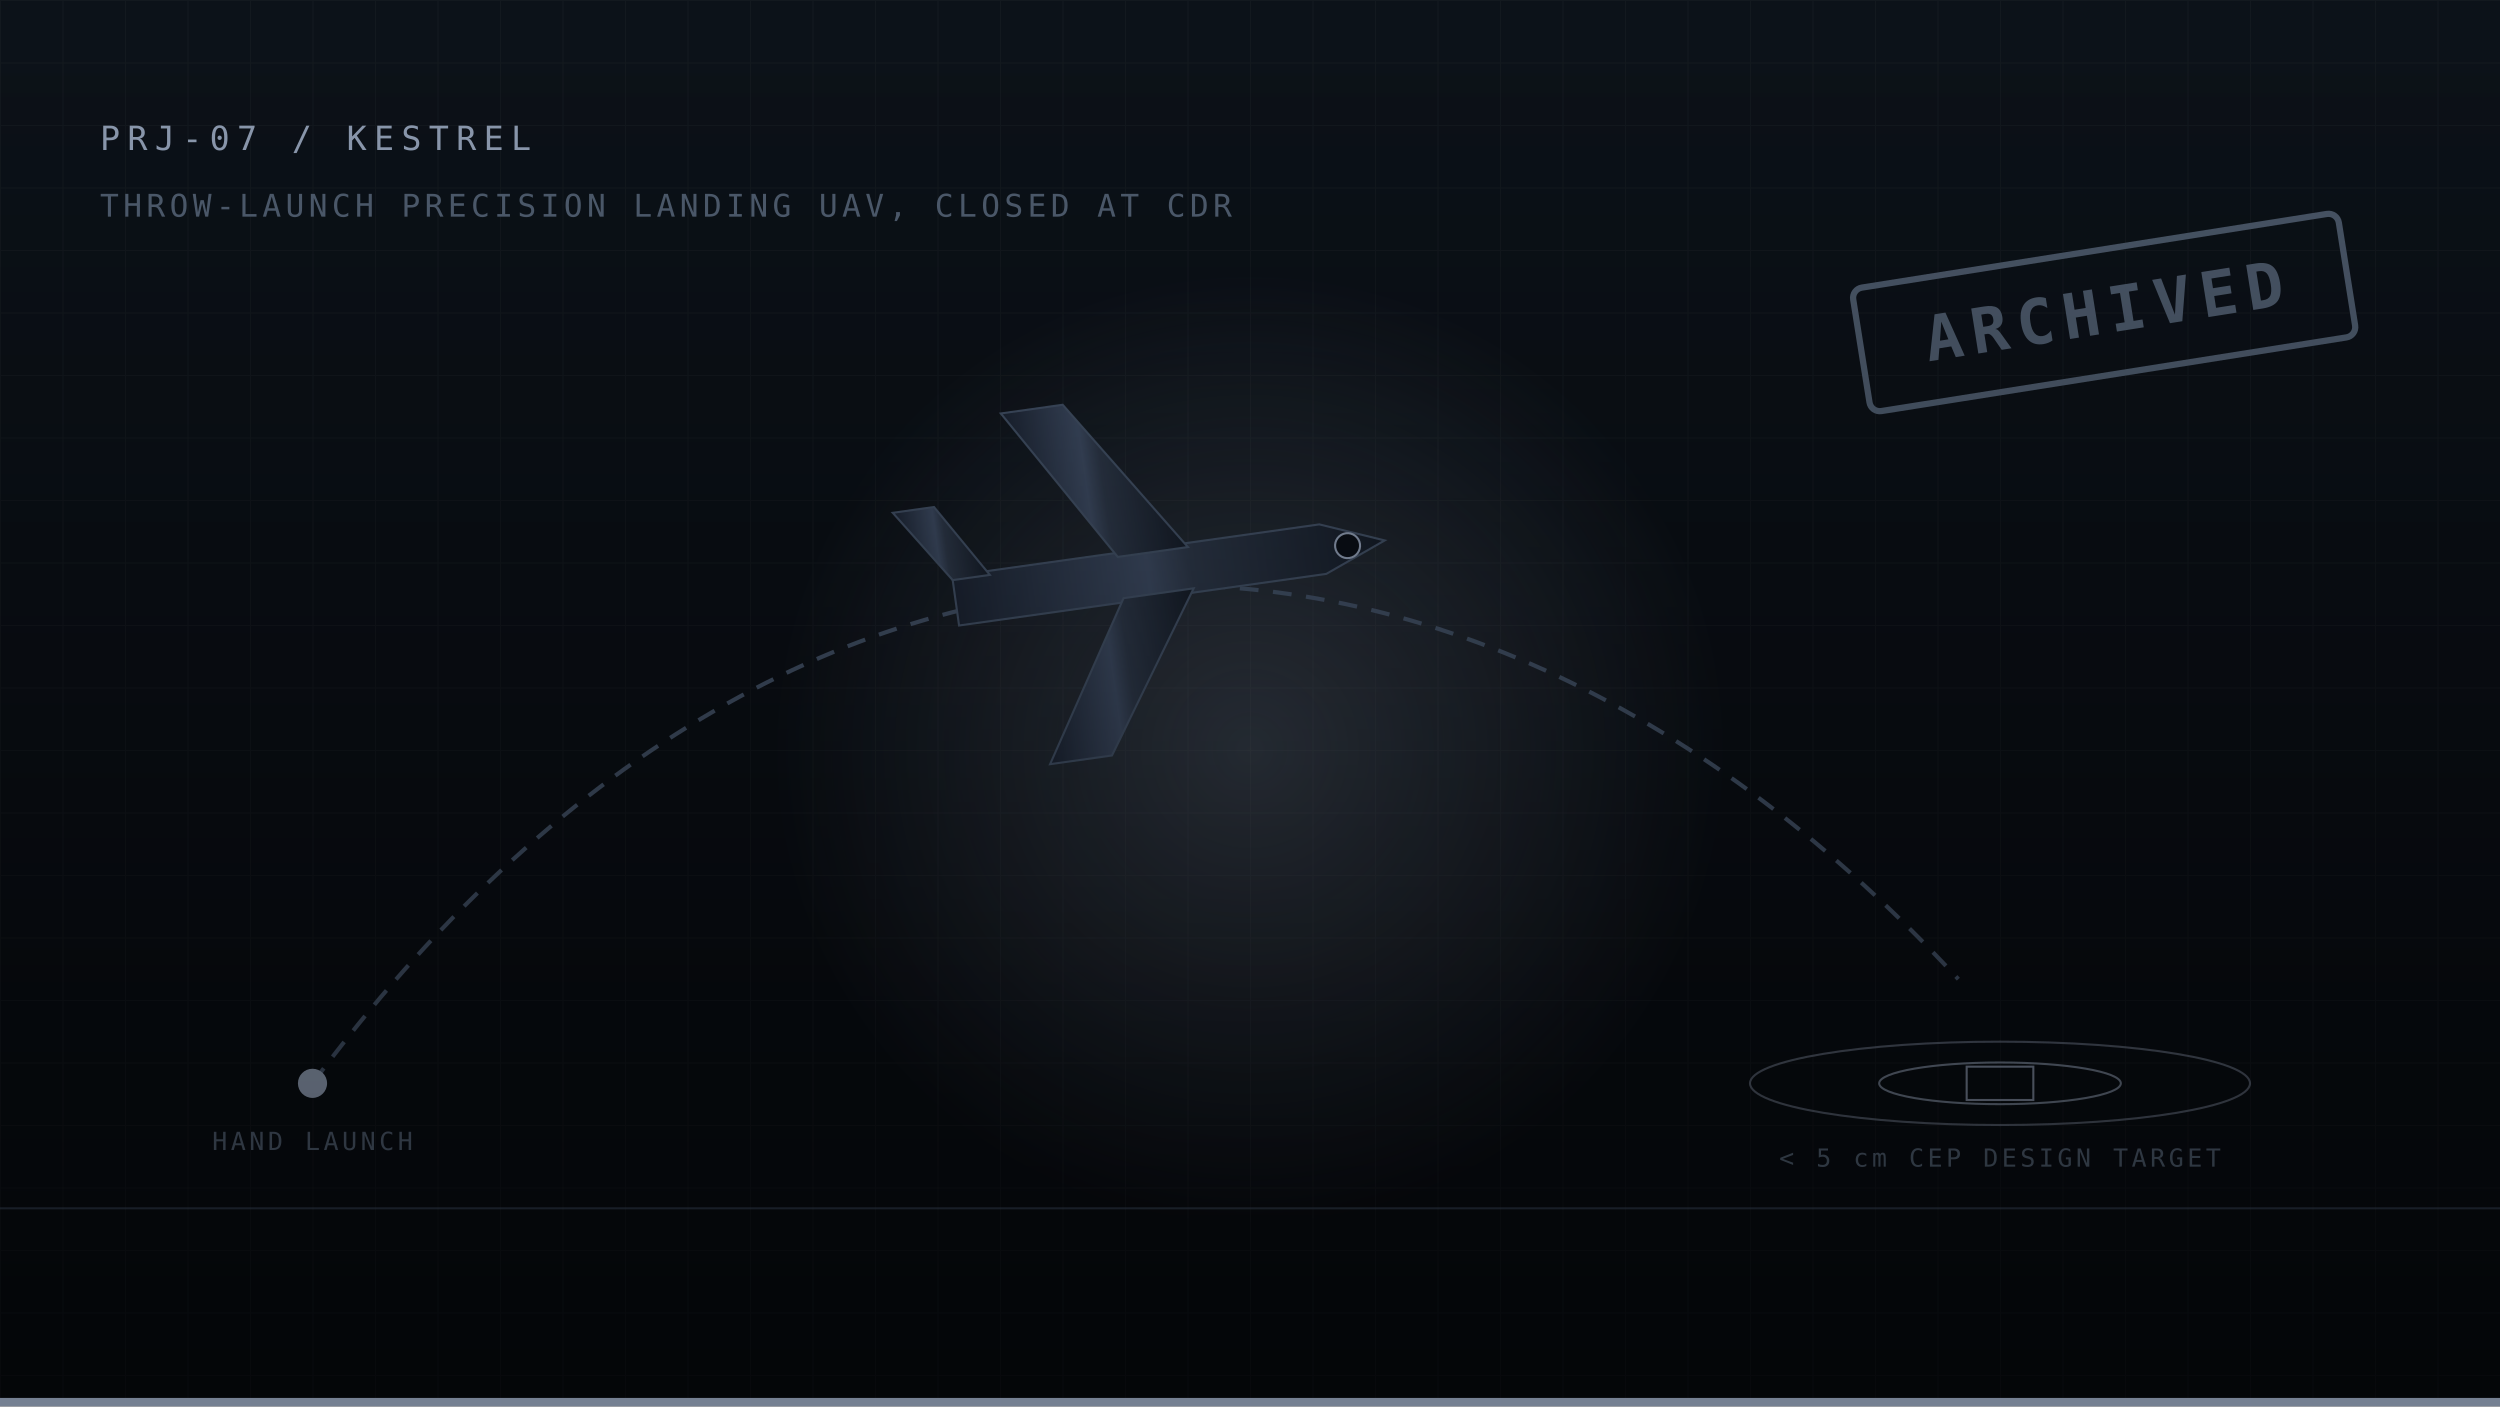
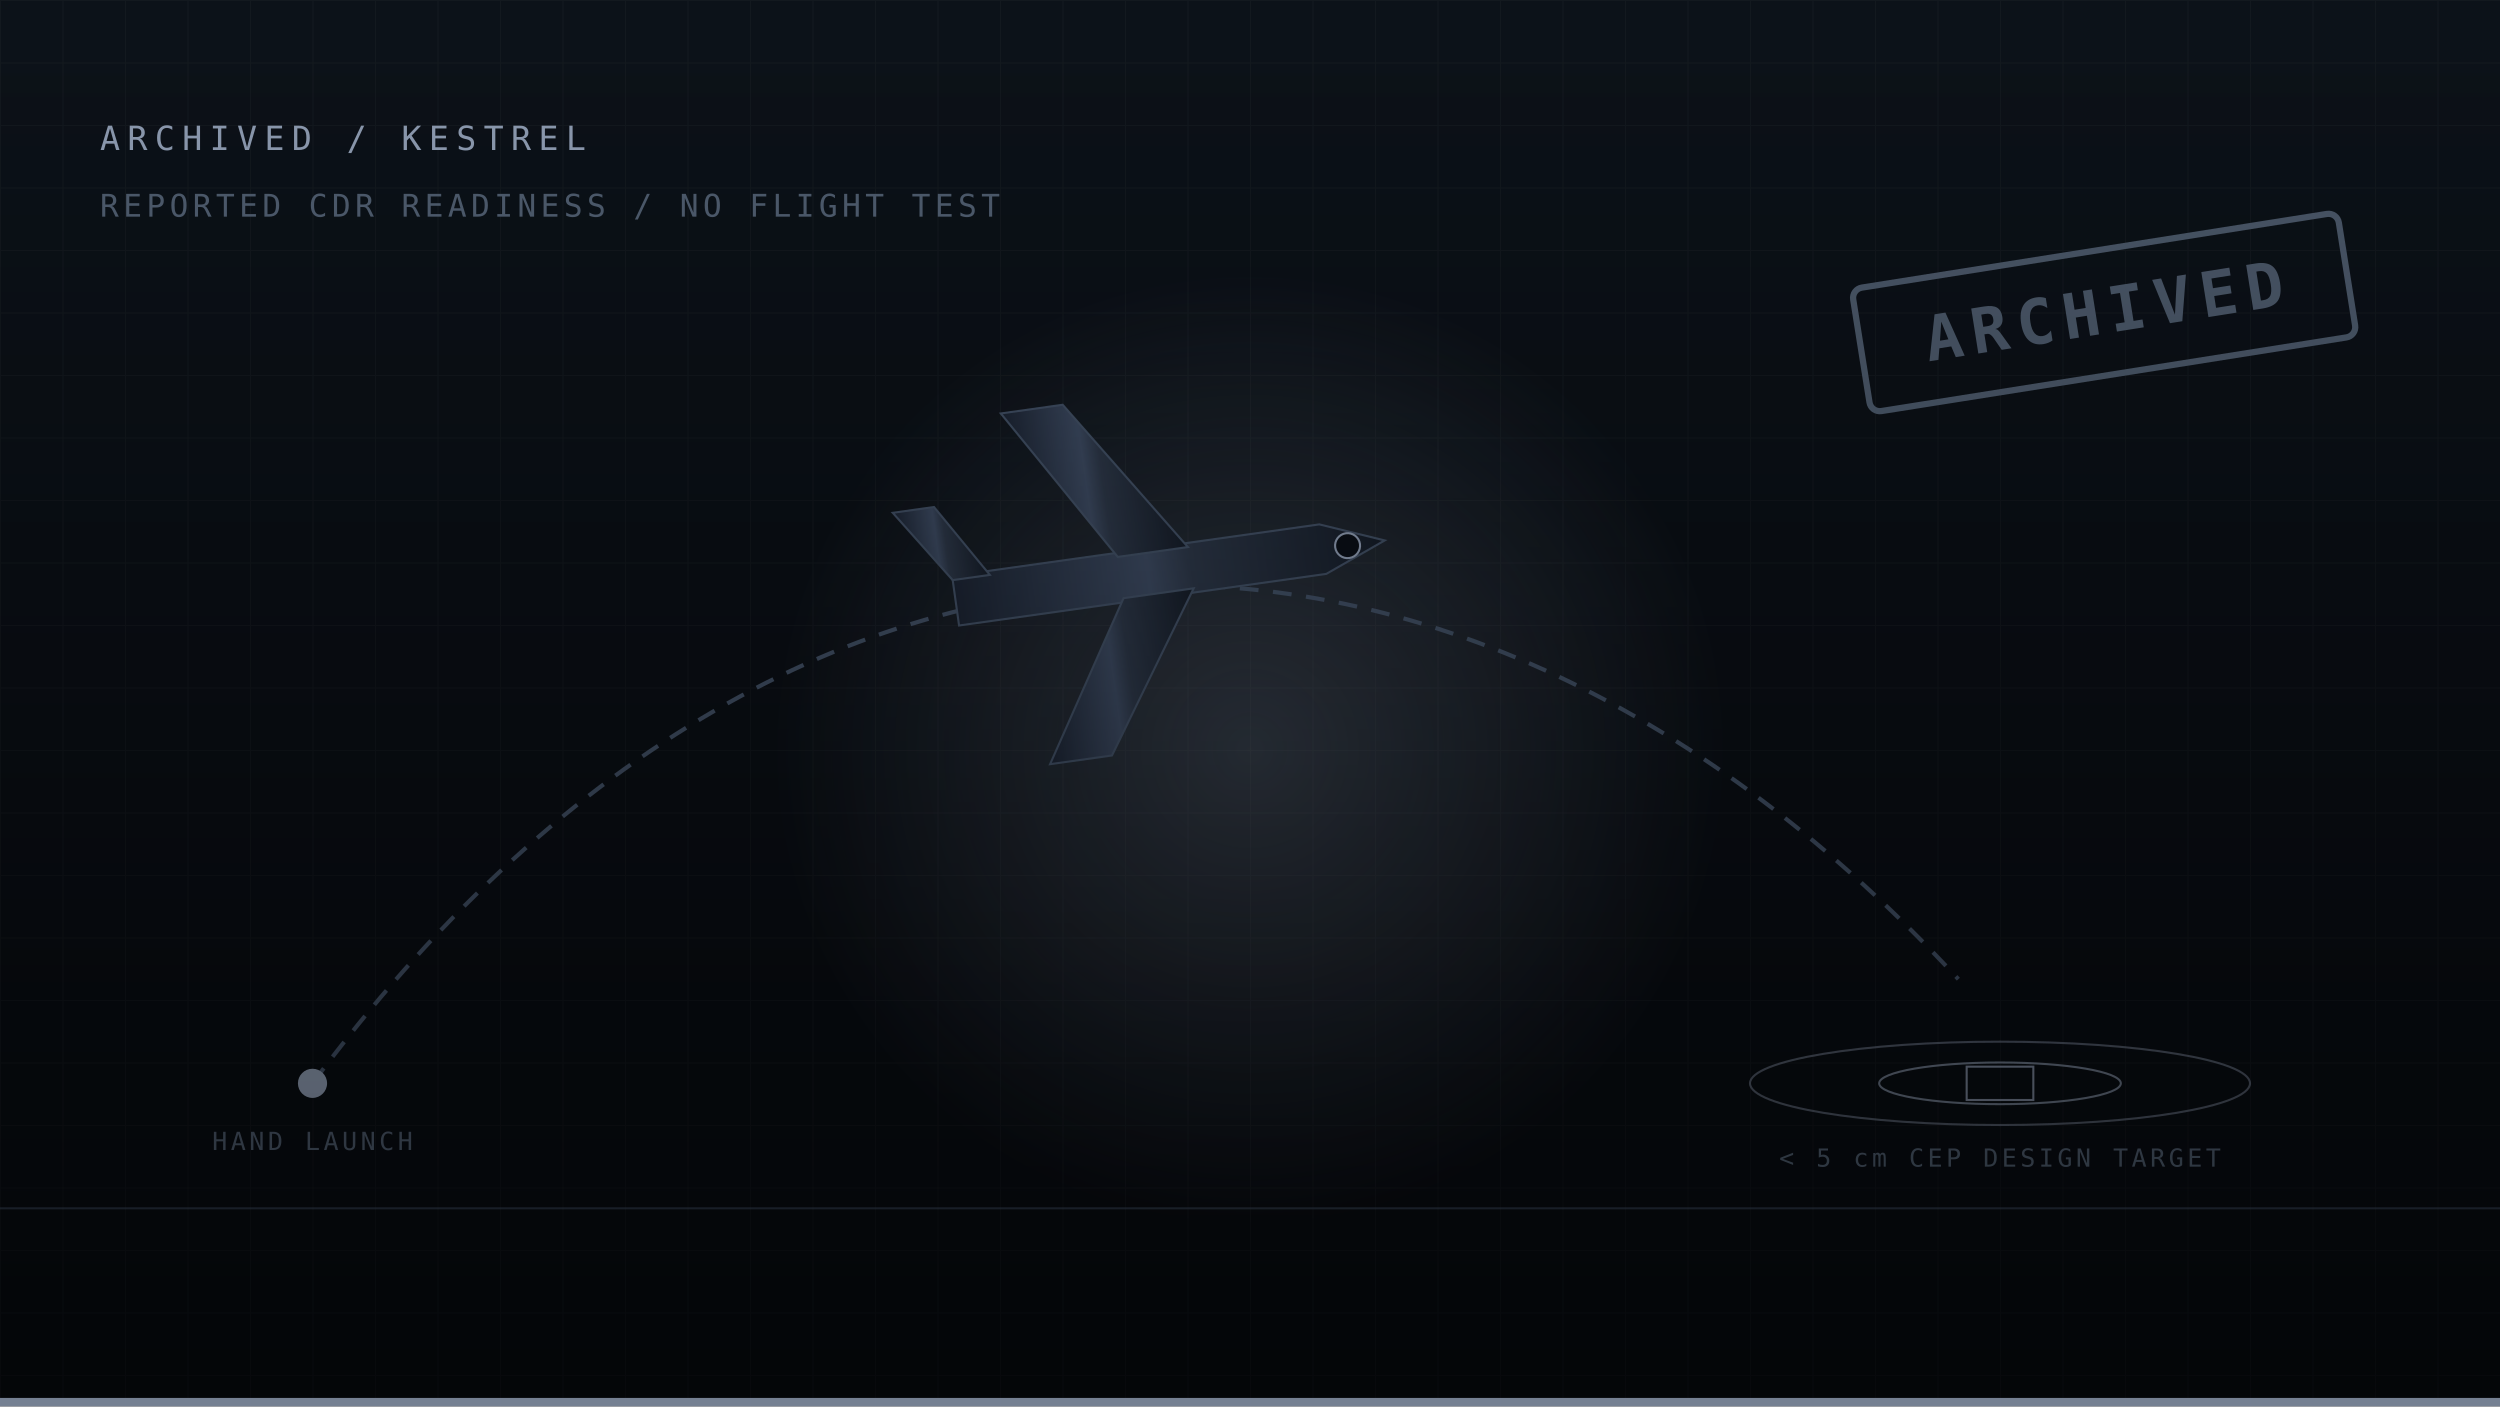
- <svg xmlns="http://www.w3.org/2000/svg" viewBox="0 0 1200 675" width="1200" height="675" role="img" aria-label="Project KESTREL. Throw-launch precision landing UAV, archived" font-family="'JetBrains Mono', ui-monospace, monospace">
+ <svg xmlns="http://www.w3.org/2000/svg" viewBox="0 0 1200 675" width="1200" height="675" role="img" aria-label="Project KESTREL. Archived design study; reported CDR readiness" font-family="'JetBrains Mono', ui-monospace, monospace">
  <defs>
    <linearGradient id="sky" x1="0" y1="0" x2="0" y2="1">
      <stop offset="0%" stop-color="#0C1219" />
      <stop offset="100%" stop-color="#070A0F" />
    </linearGradient>
    <radialGradient id="glow" cx="50%" cy="50%">
      <stop offset="0%" stop-color="#8895AA" stop-opacity="0.30" />
      <stop offset="70%" stop-color="#8895AA" stop-opacity="0" />
    </radialGradient>
    <linearGradient id="accentFade" x1="0" y1="0" x2="1" y2="0">
      <stop offset="0%" stop-color="#8895AA" stop-opacity="0.9" />
      <stop offset="100%" stop-color="#8895AA" stop-opacity="0.05" />
    </linearGradient>
    <linearGradient id="metal" x1="0" y1="0" x2="1" y2="0">
      <stop offset="0%" stop-color="#1A2230" />
      <stop offset="45%" stop-color="#39465C" />
      <stop offset="55%" stop-color="#2A3444" />
      <stop offset="100%" stop-color="#141B26" />
    </linearGradient>
    <filter id="soft" x="-60%" y="-60%" width="220%" height="220%">
      <feGaussianBlur stdDeviation="14" />
    </filter>
    <filter id="soft2" x="-60%" y="-60%" width="220%" height="220%">
      <feGaussianBlur stdDeviation="4" />
    </filter>
    <pattern id="g" width="30" height="30" patternUnits="userSpaceOnUse">
      <path d="M30 0H0V30" fill="none" stroke="#FFFFFF" stroke-opacity="0.030" stroke-width="1" />
    </pattern>
    <linearGradient id="vig" x1="0" y1="0" x2="0" y2="1">
      <stop offset="0%" stop-color="#000" stop-opacity="0" />
      <stop offset="100%" stop-color="#000" stop-opacity="0.45" />
    </linearGradient>
  </defs>
  <rect width="1200" height="675" fill="url(#sky)" />
  <rect width="1200" height="675" fill="url(#g)" />
  <circle cx="600" cy="360" r="330" fill="url(#glow)" />
  <line x1="0" y1="580" x2="1200" y2="580" stroke="#3E4C60" stroke-opacity="0.6" />
  <path d="M150 520 C 380 210, 700 210, 940 470" fill="none" stroke="#3E4C60" stroke-width="2" stroke-dasharray="9 7" />
  <circle cx="150" cy="520" r="7" fill="#8895AA" />
  <text x="150" y="552" font-size="12" fill="#4A5768" text-anchor="middle" letter-spacing="0.14em" font-weight="400">HAND LAUNCH</text>
  <ellipse cx="960" cy="520" rx="120" ry="20" fill="none" stroke="#8895AA" stroke-opacity="0.5" />
  <ellipse cx="960" cy="520" rx="58" ry="10" fill="none" stroke="#8895AA" stroke-opacity="0.7" />
  <rect x="944" y="512" width="32" height="16" fill="none" stroke="#8895AA" stroke-opacity="0.8" />
  <text x="960" y="560" font-size="12" fill="#4A5768" text-anchor="middle" letter-spacing="0.14em" font-weight="400">&lt; 5 cm CEP DESIGN TARGET</text>
  <g transform="translate(560,262) rotate(-8)">
    <path d="M-104 0 L74 0 L104 12 L74 24 L-104 24 Z" fill="url(#metal)" stroke="#3E4C60" />
    <path d="M-24 2 L-70 -74 L-40 -74 L10 2 Z" fill="url(#metal)" stroke="#3E4C60" />
    <path d="M-24 22 L-70 96 L-40 96 L10 22 Z" fill="url(#metal)" stroke="#3E4C60" />
    <path d="M-104 2 L-128 -34 L-108 -34 L-86 2 Z" fill="url(#metal)" stroke="#3E4C60" />
    <circle cx="86" cy="12" r="6" fill="#0A0F16" stroke="#8895AA" />
  </g>
  <g transform="translate(1010,150) rotate(-9)">
    <rect x="-118" y="-30" width="236" height="60" rx="5" fill="none" stroke="#4A5768" stroke-width="3" />
    <text x="0" y="10" font-size="30" fill="#4A5768" text-anchor="middle" letter-spacing="0.14em" font-weight="700">ARCHIVED</text>
  </g>
  <rect width="1200" height="675" fill="url(#vig)" />
  <rect x="0" y="671" width="1200" height="4" fill="#8895AA" opacity="0.85" />
-   <text x="48" y="72" font-size="16" fill="#8895AA" letter-spacing="0.22em">PRJ-07 / KESTREL</text>
-   <text x="48" y="104" font-size="15" fill="#4A5768" letter-spacing="0.14em">THROW-LAUNCH PRECISION LANDING UAV, CLOSED AT CDR</text>
+   <text x="48" y="72" font-size="16" fill="#8895AA" letter-spacing="0.22em">ARCHIVED / KESTREL</text>
+   <text x="48" y="104" font-size="15" fill="#4A5768" letter-spacing="0.14em">REPORTED CDR READINESS / NO FLIGHT TEST</text>
</svg>
